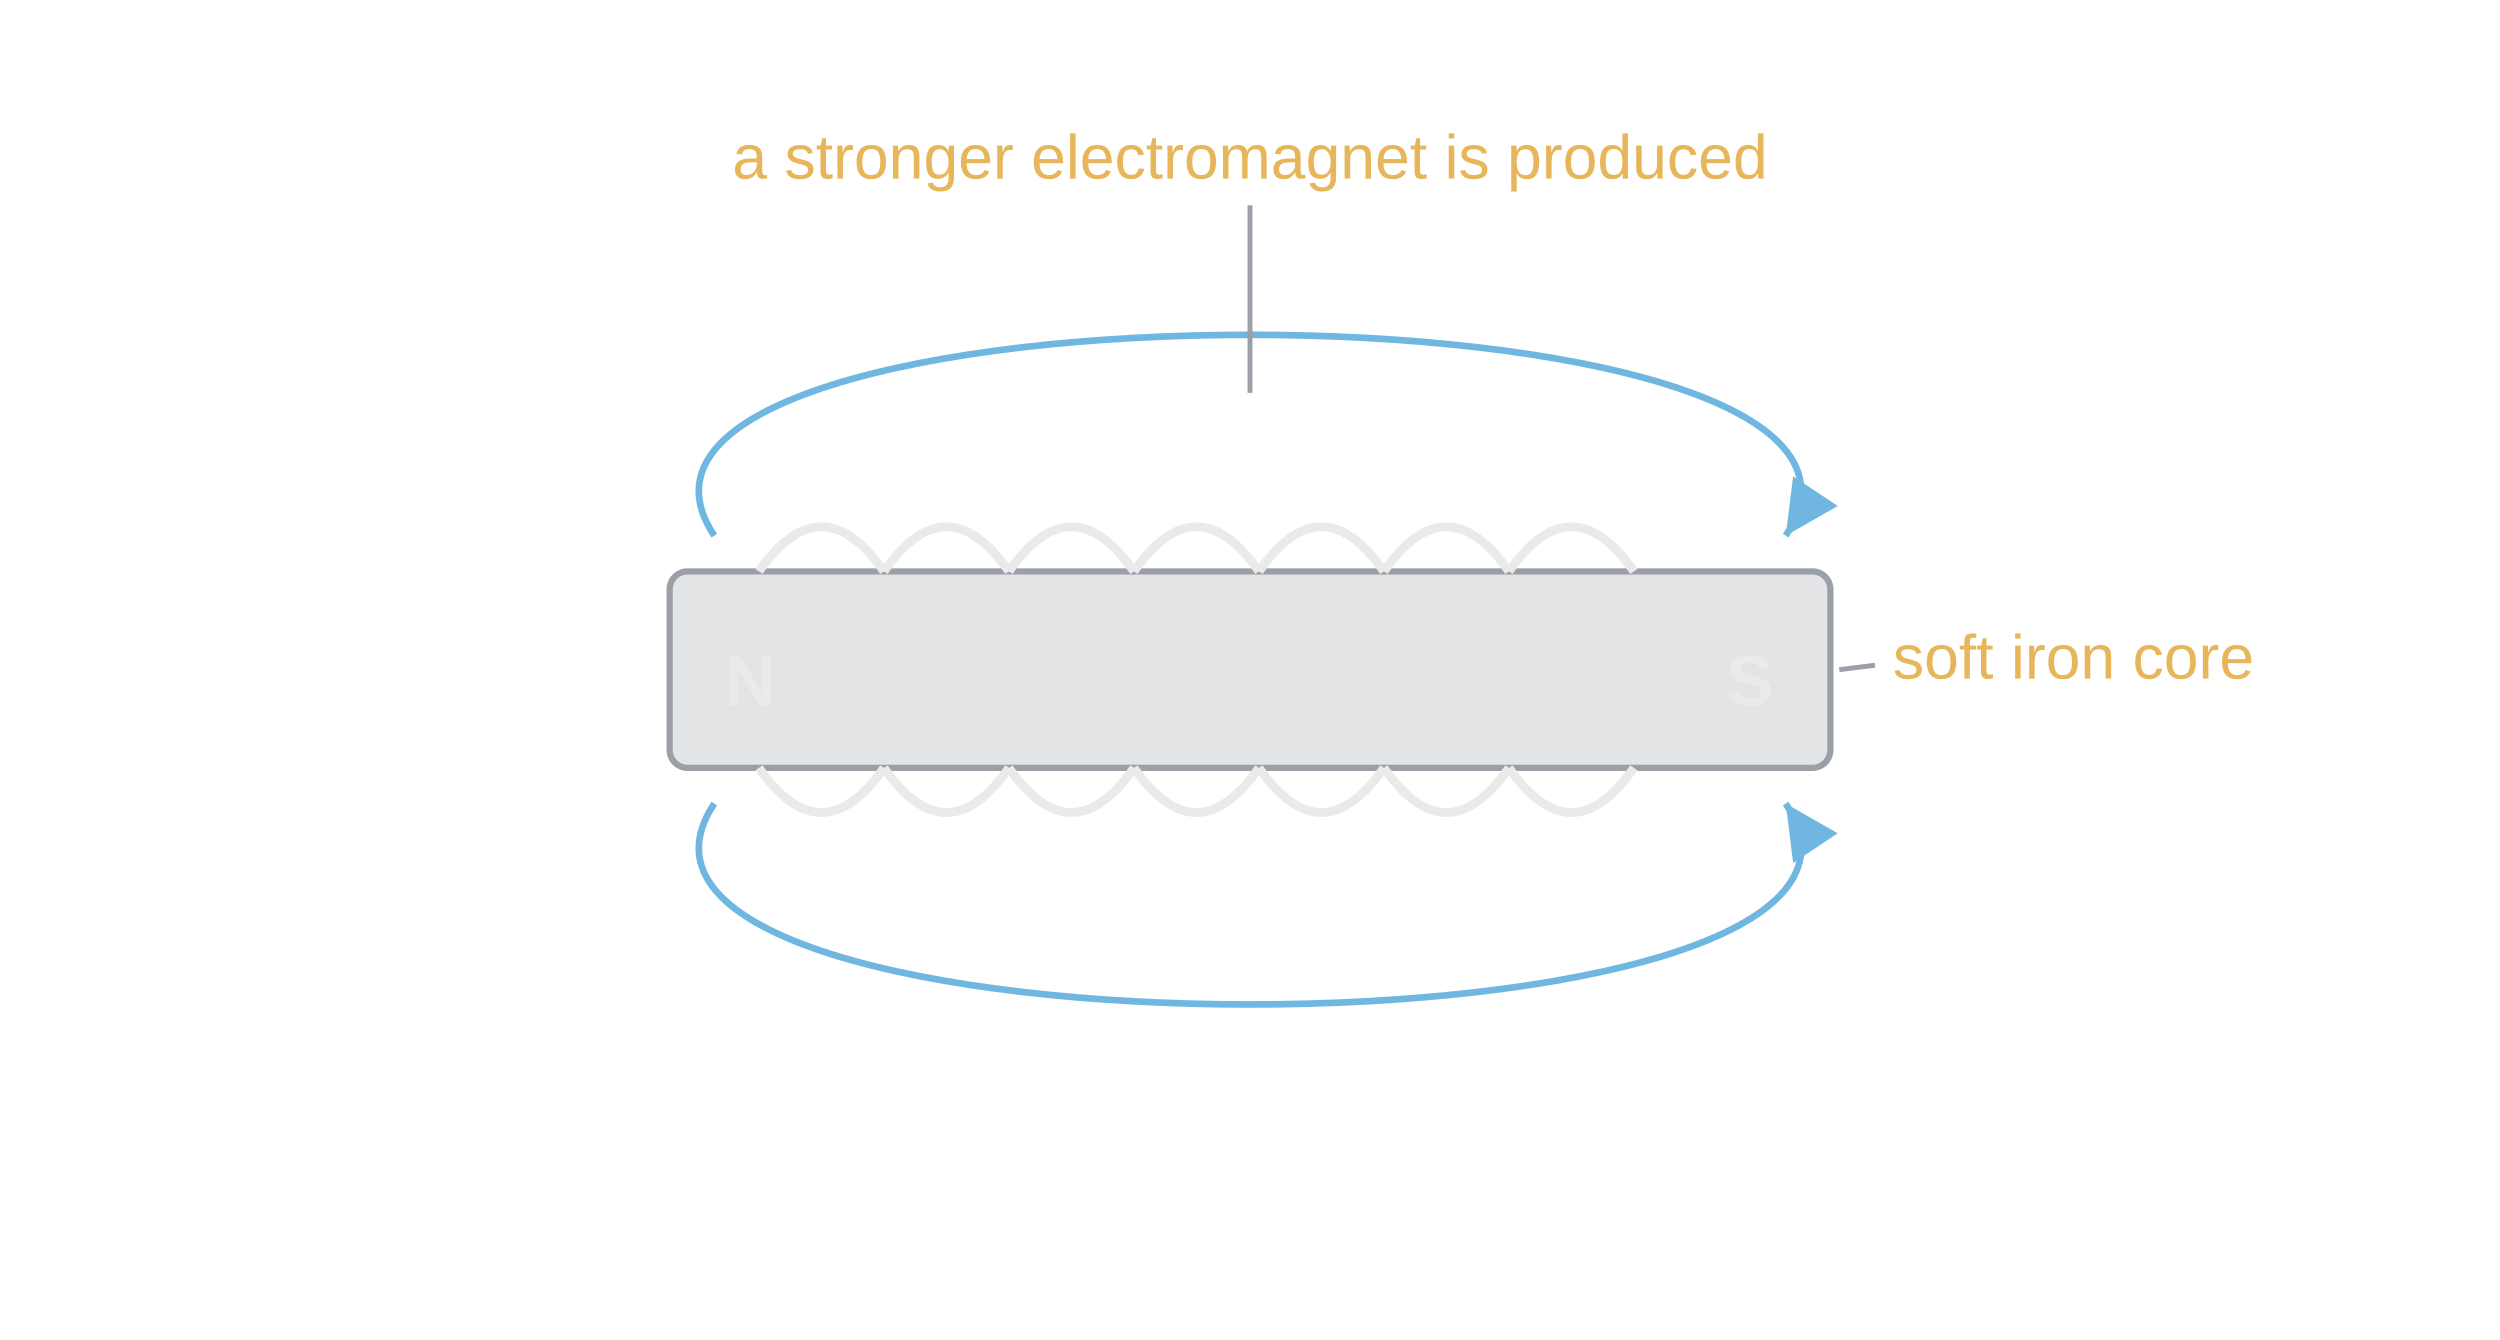
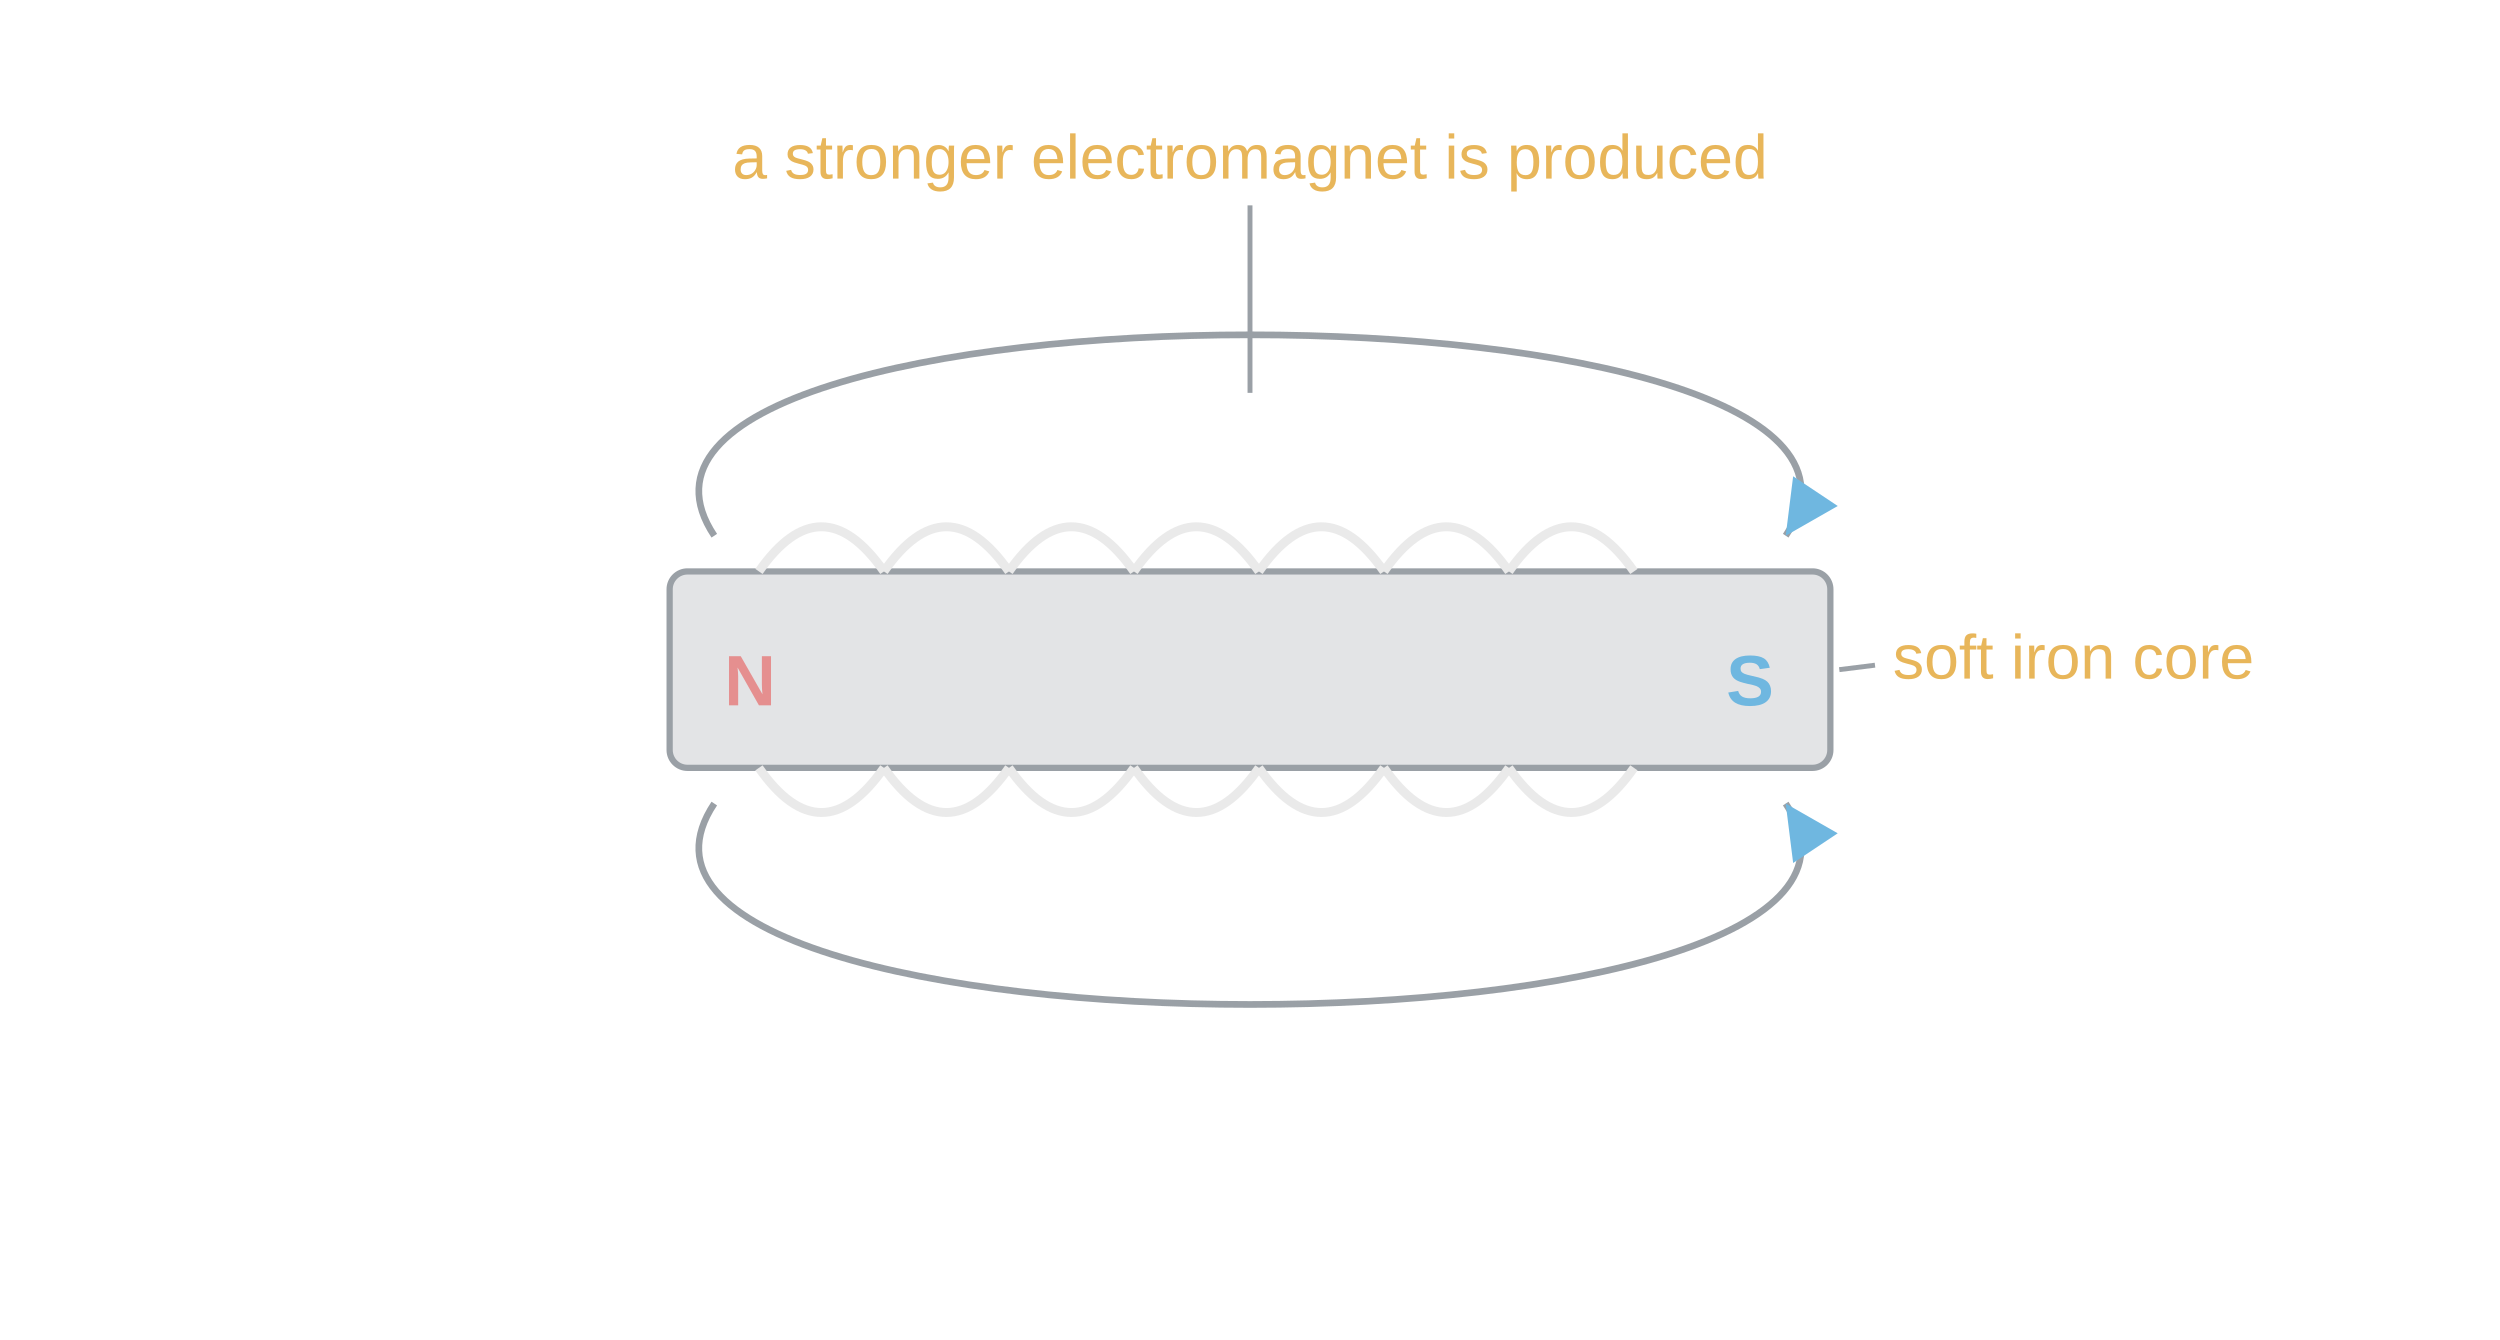
<svg xmlns="http://www.w3.org/2000/svg" viewBox="0 0 560 300" font-family="Segoe UI, Arial, sans-serif">
  <style>
    text { fill:#EAEAEA; }
    .coil { stroke:#EAEAEA; stroke-width:2; fill:none; }
    .core { fill:#9AA0A6; fill-opacity:0.28; stroke:#9AA0A6; stroke-width:1.4; }
-     .fld  { stroke:#6FB7E0; stroke-width:1.5; fill:none; }
+     .fld  { stroke:#9AA0A6; stroke-width:1.5; fill:none; }
    .lbl  { fill:#E8B65A; font-size:14px; }
    .pole { fill:#EAEAEA; font-size:16px; font-weight:bold; text-anchor:middle; }
+     .poleN { fill:#E58F8F; font-size:16px; font-weight:bold; text-anchor:middle; }
+     .poleS { fill:#6FB7E0; font-size:16px; font-weight:bold; text-anchor:middle; }
    .lead { stroke:#9AA0A6; stroke-width:1.1; fill:none; }
  </style>
  <defs>
    <marker id="f4" markerWidth="11" markerHeight="11" refX="8" refY="4" orient="auto">
      <path d="M0,0 L8,4 L0,8 z" fill="#6FB7E0" />
    </marker>
  </defs>
  <rect class="core" x="150" y="128" width="260" height="44" rx="4" />
-   <text class="pole" x="168" y="158">N</text>
-   <text class="pole" x="392" y="158">S</text>
+   <text class="poleN" x="168" y="158">N</text>
+   <text class="poleS" x="392" y="158">S</text>
  <g class="coil">
    <path d="M170,128 q14,-20 28,0" />
    <path d="M198,128 q14,-20 28,0" />
    <path d="M226,128 q14,-20 28,0" />
    <path d="M254,128 q14,-20 28,0" />
    <path d="M282,128 q14,-20 28,0" />
    <path d="M310,128 q14,-20 28,0" />
    <path d="M338,128 q14,-20 28,0" />
    <path d="M170,172 q14,20 28,0" />
    <path d="M198,172 q14,20 28,0" />
    <path d="M226,172 q14,20 28,0" />
    <path d="M254,172 q14,20 28,0" />
    <path d="M282,172 q14,20 28,0" />
    <path d="M310,172 q14,20 28,0" />
    <path d="M338,172 q14,20 28,0" />
  </g>
  <path class="fld" d="M160,120 C120,60 440,60 400,120" marker-end="url(#f4)" />
  <path class="fld" d="M160,180 C120,240 440,240 400,180" marker-end="url(#f4)" />
  <text class="lbl" x="424" y="152">soft iron core</text>
  <path class="lead" d="M420,149 L412,150" />
  <text class="lbl" x="280" y="40" text-anchor="middle">a stronger electromagnet is produced</text>
  <path class="lead" d="M280,46 L280,88" />
</svg>
